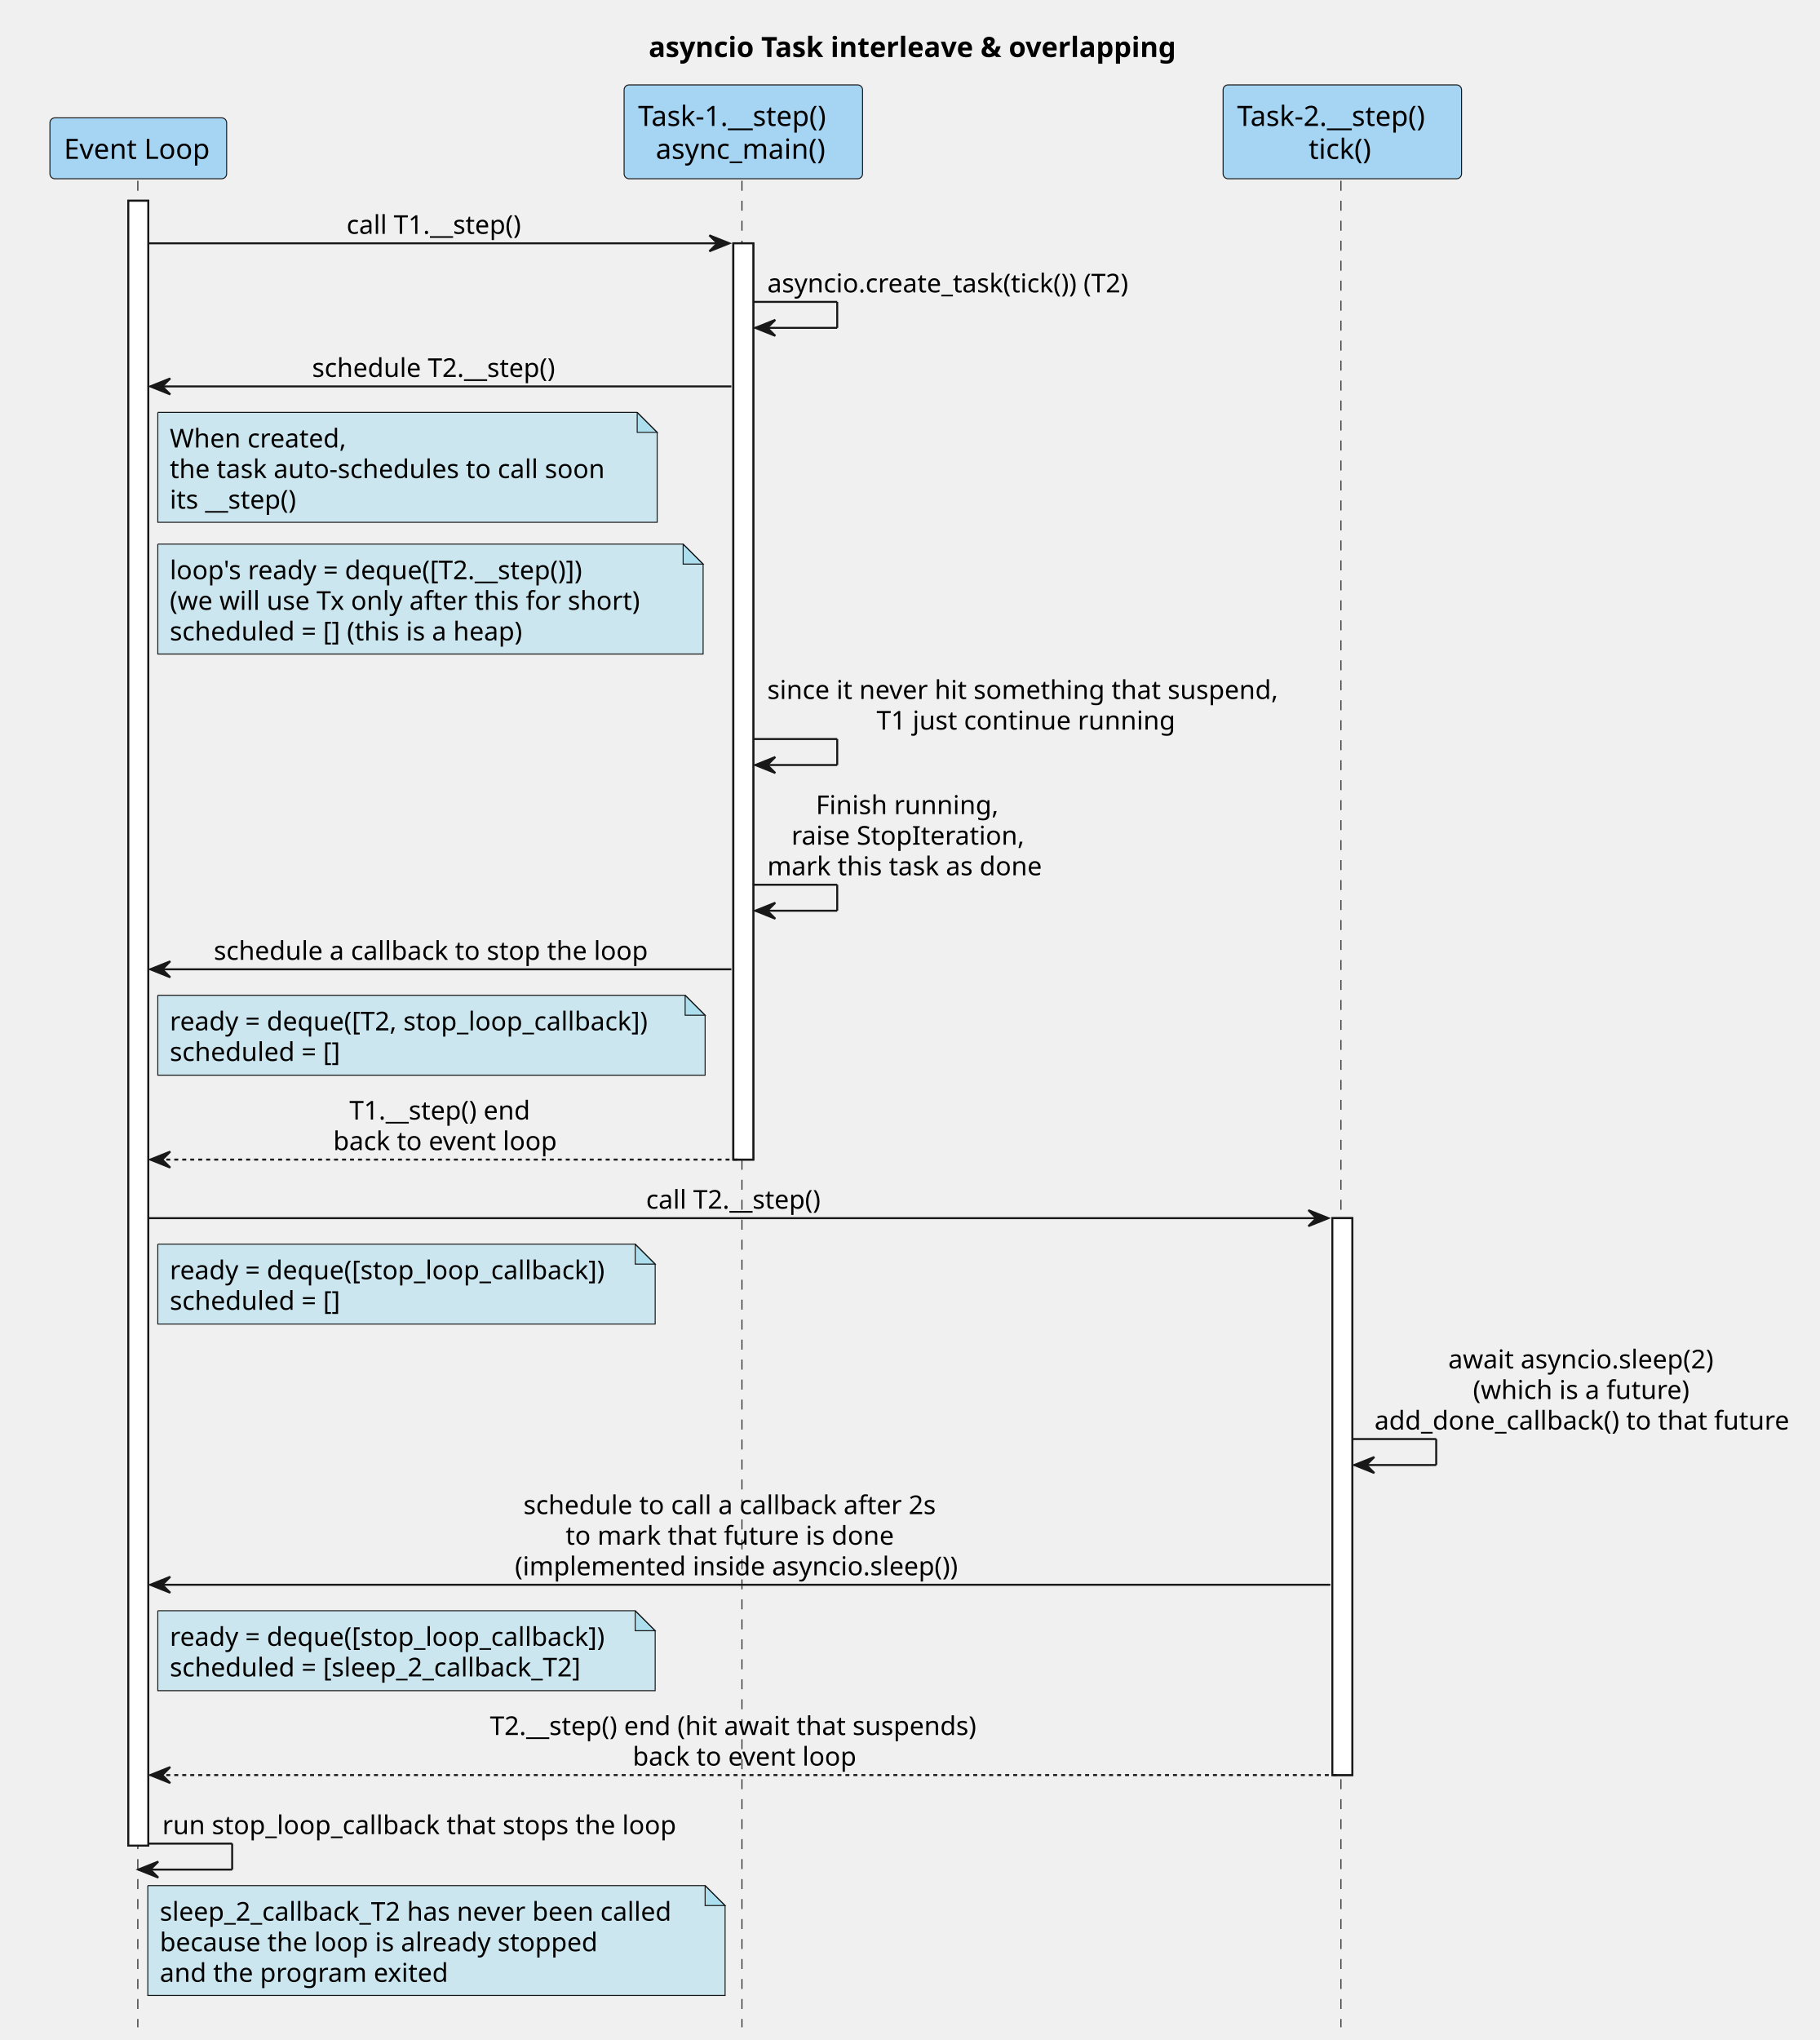
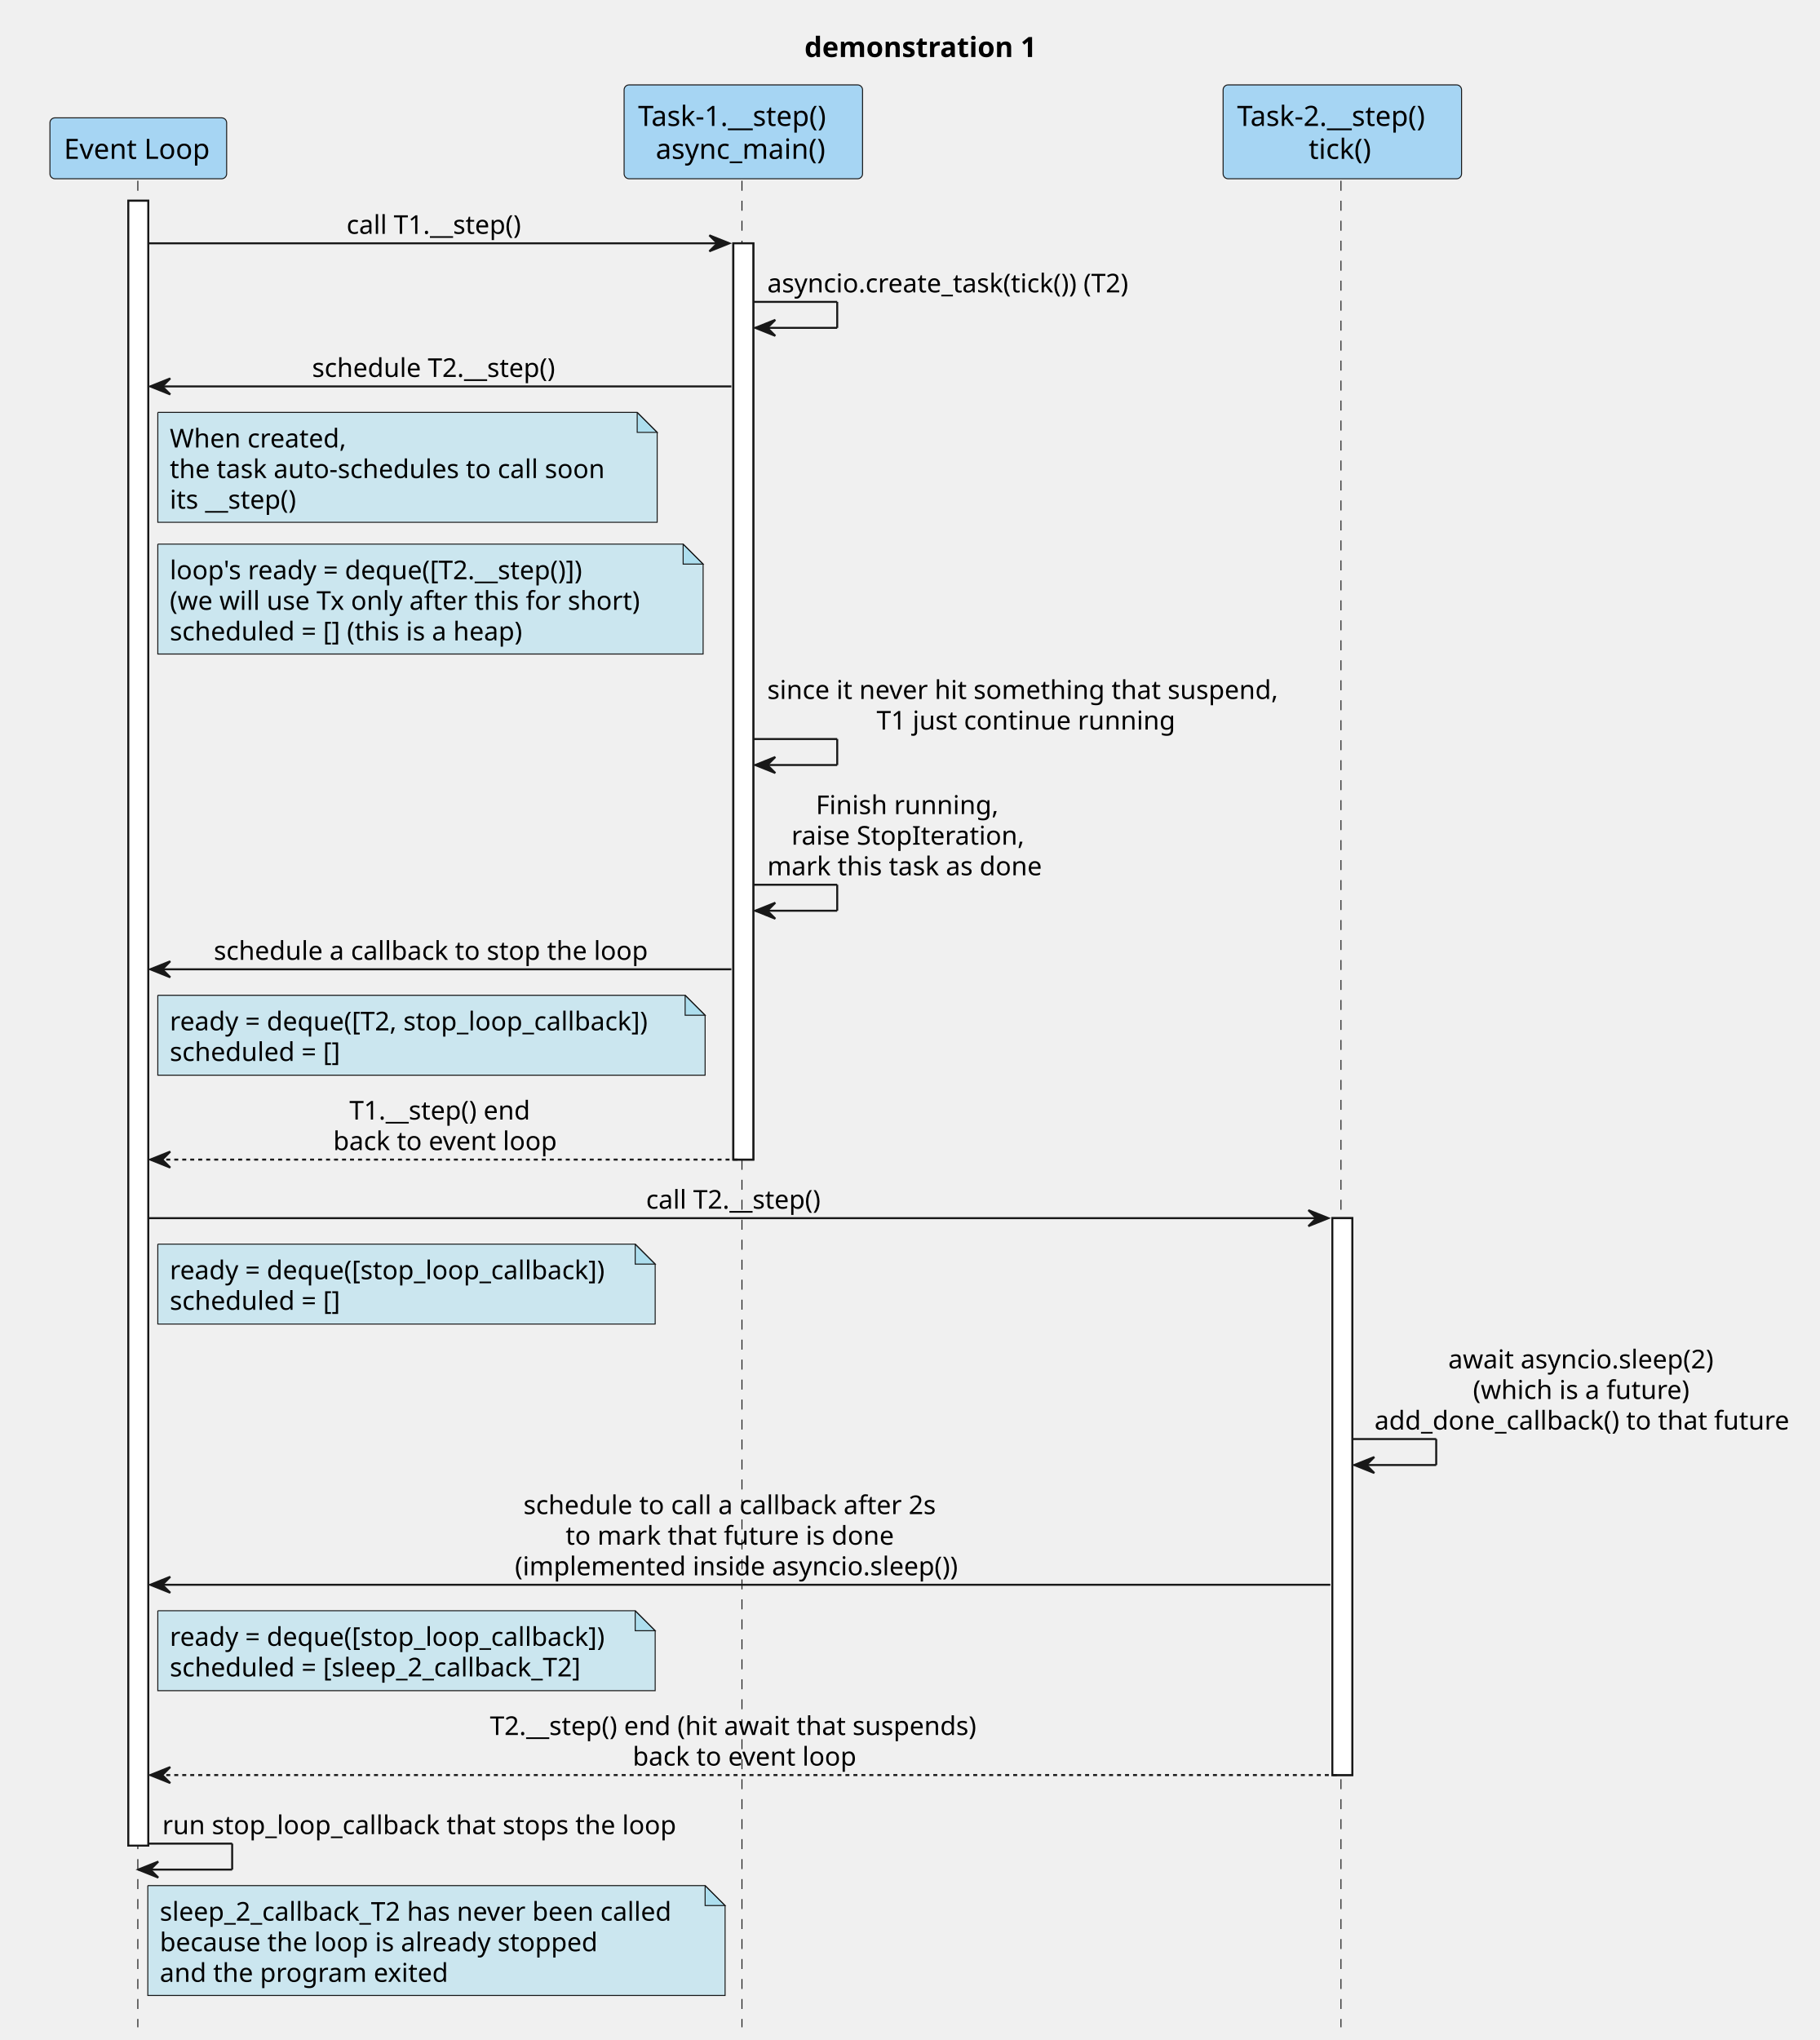
<svg xmlns="http://www.w3.org/2000/svg" contentStyleType="text/css" data-diagram-type="SEQUENCE" height="1021px" preserveAspectRatio="none" style="width:911px;height:1021px;background:#FFFFFF;" version="1.1" viewBox="0 0 911 1021" width="911px" zoomAndPan="magnify">
  <defs />
  <g>
-     <text fill="#000000" font-family="sans-serif" font-size="14" font-weight="bold" lengthAdjust="spacing" textLength="275.611" x="324.729" y="28.535">asyncio Task interleave &amp; overlapping</text>
+     <text fill="#000000" font-family="sans-serif" font-size="14" font-weight="bold" lengthAdjust="spacing" textLength="119.588" x="402.741" y="28.535">demonstration 1</text>
    <g>
      <rect fill="#FFFFFF" height="823.248" style="stroke:#181818;stroke-width:1;" width="10" x="64.232" y="100.465" />
    </g>
    <g>
      <rect fill="#FFFFFF" height="458.59" style="stroke:#181818;stroke-width:1;" width="10" x="367.131" y="121.775" />
    </g>
    <g>
      <rect fill="#FFFFFF" height="278.727" style="stroke:#181818;stroke-width:1;" width="10" x="667.009" y="609.676" />
    </g>
    <g>
      <rect fill="#000000" fill-opacity="0" height="924.18" width="8" x="65.232" y="90.465" />
      <line style="stroke:#181818;stroke-width:0.5;stroke-dasharray:5,5;" x1="69" x2="69" y1="90.465" y2="1014.644" />
    </g>
    <g>
      <rect fill="#000000" fill-opacity="0" height="924.18" width="8" x="368.131" y="90.465" />
      <line style="stroke:#181818;stroke-width:0.5;stroke-dasharray:5,5;" x1="371.443" x2="371.443" y1="90.465" y2="1014.644" />
    </g>
    <g>
      <rect fill="#000000" fill-opacity="0" height="924.18" width="8" x="668.009" y="90.465" />
      <line style="stroke:#181818;stroke-width:0.5;stroke-dasharray:5,5;" x1="671.321" x2="671.321" y1="90.465" y2="1014.644" />
    </g>
    <g class="participant participant-head" data-participant="L">
      <rect fill="#64BEF6" fill-opacity="0.529" height="30.488" rx="2.5" ry="2.5" style="stroke:#181818;stroke-width:0.5;" width="88.464" x="25" y="58.977" />
      <text fill="#000000" font-family="sans-serif" font-size="14" lengthAdjust="spacing" textLength="74.464" x="32" y="79.512">Event Loop</text>
    </g>
    <g class="participant participant-head" data-participant="T1">
      <rect fill="#64BEF6" fill-opacity="0.529" height="46.977" rx="2.5" ry="2.5" style="stroke:#181818;stroke-width:0.5;" width="119.376" x="312.443" y="42.488" />
      <text fill="#000000" font-family="sans-serif" font-size="14" lengthAdjust="spacing" textLength="105.376" x="319.443" y="63.023">Task-1.__step()</text>
      <text fill="#000000" font-family="sans-serif" font-size="14" lengthAdjust="spacing" textLength="87.685" x="328.289" y="79.512">async_main()</text>
    </g>
    <g class="participant participant-head" data-participant="T2">
      <rect fill="#64BEF6" fill-opacity="0.529" height="46.977" rx="2.5" ry="2.5" style="stroke:#181818;stroke-width:0.5;" width="119.376" x="612.321" y="42.488" />
      <text fill="#000000" font-family="sans-serif" font-size="14" lengthAdjust="spacing" textLength="105.376" x="619.321" y="63.023">Task-2.__step()</text>
      <text fill="#000000" font-family="sans-serif" font-size="14" lengthAdjust="spacing" textLength="33.742" x="655.138" y="79.512">tick()</text>
    </g>
    <g>
      <rect fill="#FFFFFF" height="823.248" style="stroke:#181818;stroke-width:1;" width="10" x="64.232" y="100.465" />
    </g>
    <g>
      <rect fill="#FFFFFF" height="458.59" style="stroke:#181818;stroke-width:1;" width="10" x="367.131" y="121.775" />
    </g>
    <g>
      <rect fill="#FFFFFF" height="278.727" style="stroke:#181818;stroke-width:1;" width="10" x="667.009" y="609.676" />
    </g>
    <g class="message" data-participant-1="L" data-participant-2="T1">
      <polygon fill="#181818" points="355.131,117.775,365.131,121.775,355.131,125.775,359.131,121.775" style="stroke:#181818;stroke-width:1;" />
      <line style="stroke:#181818;stroke-width:1;" x1="74.232" x2="361.131" y1="121.775" y2="121.775" />
      <text fill="#000000" font-family="sans-serif" font-size="13" lengthAdjust="spacing" textLength="94.39" x="173.487" y="117.033">call T1.__step()</text>
    </g>
    <g class="message" data-participant-1="T1" data-participant-2="T1">
      <line style="stroke:#181818;stroke-width:1;" x1="377.131" x2="419.131" y1="151.086" y2="151.086" />
      <line style="stroke:#181818;stroke-width:1;" x1="419.131" x2="419.131" y1="151.086" y2="164.086" />
      <line style="stroke:#181818;stroke-width:1;" x1="378.131" x2="419.131" y1="164.086" y2="164.086" />
      <polygon fill="#181818" points="388.131,160.086,378.131,164.086,388.131,168.086,384.131,164.086" style="stroke:#181818;stroke-width:1;" />
      <text fill="#000000" font-family="sans-serif" font-size="13" lengthAdjust="spacing" textLength="191.249" x="384.131" y="146.344">asyncio.create_task(tick()) (T2)</text>
    </g>
    <g class="message" data-participant-1="T1" data-participant-2="L">
      <polygon fill="#181818" points="85.232,189.397,75.232,193.397,85.232,197.397,81.232,193.397" style="stroke:#181818;stroke-width:1;" />
      <line style="stroke:#181818;stroke-width:1;" x1="79.232" x2="366.131" y1="193.397" y2="193.397" />
      <text fill="#000000" font-family="sans-serif" font-size="13" lengthAdjust="spacing" textLength="128.883" x="156.24" y="188.654">schedule T2.__step()</text>
    </g>
    <path d="M79,206.397 L79,261.397 L329,261.397 L329,216.397 L319,206.397 L79,206.397" fill="#3BC2EF" fill-opacity="0.2" style="stroke:#181818;stroke-width:0.5;" />
    <path d="M319,206.397 L319,216.397 L329,216.397 L319,206.397" fill="#3BC2EF" fill-opacity="0.2" style="stroke:#181818;stroke-width:0.5;" />
    <text fill="#000000" font-family="sans-serif" font-size="13" lengthAdjust="spacing" textLength="89.413" x="85" y="223.965">When created,</text>
    <text fill="#000000" font-family="sans-serif" font-size="13" lengthAdjust="spacing" textLength="229.963" x="85" y="239.275">the task auto-schedules to call soon</text>
    <text fill="#000000" font-family="sans-serif" font-size="13" lengthAdjust="spacing" textLength="67.73" x="85" y="254.586">its __step()</text>
    <path d="M79,272.328 L79,327.328 L352,327.328 L352,282.328 L342,272.328 L79,272.328" fill="#3BC2EF" fill-opacity="0.2" style="stroke:#181818;stroke-width:0.5;" />
    <path d="M342,272.328 L342,282.328 L352,282.328 L342,272.328" fill="#3BC2EF" fill-opacity="0.2" style="stroke:#181818;stroke-width:0.5;" />
    <text fill="#000000" font-family="sans-serif" font-size="13" lengthAdjust="spacing" textLength="219.654" x="85" y="289.897">loop's ready = deque([T2.__step()])</text>
    <text fill="#000000" font-family="sans-serif" font-size="13" lengthAdjust="spacing" textLength="248.289" x="85" y="305.207">(we will use Tx only after this for short)</text>
    <text fill="#000000" font-family="sans-serif" font-size="13" lengthAdjust="spacing" textLength="187.503" x="85" y="320.518">scheduled = [] (this is a heap)</text>
    <g class="message" data-participant-1="T1" data-participant-2="T1">
      <line style="stroke:#181818;stroke-width:1;" x1="377.131" x2="419.131" y1="369.881" y2="369.881" />
      <line style="stroke:#181818;stroke-width:1;" x1="419.131" x2="419.131" y1="369.881" y2="382.881" />
      <line style="stroke:#181818;stroke-width:1;" x1="378.131" x2="419.131" y1="382.881" y2="382.881" />
      <polygon fill="#181818" points="388.131,378.881,378.131,382.881,388.131,386.881,384.131,382.881" style="stroke:#181818;stroke-width:1;" />
      <text fill="#000000" font-family="sans-serif" font-size="13" lengthAdjust="spacing" textLength="265.878" x="384.131" y="349.828">since it never hit something that suspend,</text>
      <text fill="#000000" font-family="sans-serif" font-size="13" lengthAdjust="spacing" textLength="156.457" x="438.842" y="365.139">T1 just continue running</text>
    </g>
    <g class="message" data-participant-1="T1" data-participant-2="T1">
      <line style="stroke:#181818;stroke-width:1;" x1="377.131" x2="419.131" y1="442.812" y2="442.812" />
      <line style="stroke:#181818;stroke-width:1;" x1="419.131" x2="419.131" y1="442.812" y2="455.812" />
      <line style="stroke:#181818;stroke-width:1;" x1="378.131" x2="419.131" y1="455.812" y2="455.812" />
      <polygon fill="#181818" points="388.131,451.812,378.131,455.812,388.131,459.812,384.131,455.812" style="stroke:#181818;stroke-width:1;" />
      <text fill="#000000" font-family="sans-serif" font-size="13" lengthAdjust="spacing" textLength="94.929" x="408.443" y="407.449">Finish running,</text>
      <text fill="#000000" font-family="sans-serif" font-size="13" lengthAdjust="spacing" textLength="119.406" x="396.205" y="422.76">raise StopIteration,</text>
      <text fill="#000000" font-family="sans-serif" font-size="13" lengthAdjust="spacing" textLength="143.552" x="384.131" y="438.07">mark this task as done</text>
    </g>
    <g class="message" data-participant-1="T1" data-participant-2="L">
      <polygon fill="#181818" points="85.232,481.123,75.232,485.123,85.232,489.123,81.232,485.123" style="stroke:#181818;stroke-width:1;" />
      <line style="stroke:#181818;stroke-width:1;" x1="79.232" x2="366.131" y1="485.123" y2="485.123" />
      <text fill="#000000" font-family="sans-serif" font-size="13" lengthAdjust="spacing" textLength="227.265" x="107.049" y="480.381">schedule a callback to stop the loop</text>
    </g>
    <path d="M79,498.123 L79,538.123 L353,538.123 L353,508.123 L343,498.123 L79,498.123" fill="#3BC2EF" fill-opacity="0.2" style="stroke:#181818;stroke-width:0.5;" />
    <path d="M343,498.123 L343,508.123 L353,508.123 L343,498.123" fill="#3BC2EF" fill-opacity="0.2" style="stroke:#181818;stroke-width:0.5;" />
    <text fill="#000000" font-family="sans-serif" font-size="13" lengthAdjust="spacing" textLength="253.31" x="85" y="515.691">ready = deque([T2, stop_loop_callback])</text>
    <text fill="#000000" font-family="sans-serif" font-size="13" lengthAdjust="spacing" textLength="91.044" x="85" y="531.002">scheduled = []</text>
    <g class="message" data-participant-1="T1" data-participant-2="L">
      <polygon fill="#181818" points="85.232,576.365,75.232,580.365,85.232,584.365,81.232,580.365" style="stroke:#181818;stroke-width:1;" />
      <line style="stroke:#181818;stroke-width:1;stroke-dasharray:2,2;" x1="79.232" x2="371.131" y1="580.365" y2="580.365" />
      <text fill="#000000" font-family="sans-serif" font-size="13" lengthAdjust="spacing" textLength="96.529" x="174.917" y="560.312">T1.__step() end</text>
      <text fill="#000000" font-family="sans-serif" font-size="13" lengthAdjust="spacing" textLength="116.86" x="166.808" y="575.623">back to event loop</text>
    </g>
    <g class="message" data-participant-1="L" data-participant-2="T2">
      <polygon fill="#181818" points="655.009,605.676,665.009,609.676,655.009,613.676,659.009,609.676" style="stroke:#181818;stroke-width:1;" />
      <line style="stroke:#181818;stroke-width:1;" x1="74.232" x2="661.009" y1="609.676" y2="609.676" />
      <text fill="#000000" font-family="sans-serif" font-size="13" lengthAdjust="spacing" textLength="94.39" x="323.426" y="604.934">call T2.__step()</text>
    </g>
    <path d="M79,622.676 L79,662.676 L328,662.676 L328,632.676 L318,622.676 L79,622.676" fill="#3BC2EF" fill-opacity="0.2" style="stroke:#181818;stroke-width:0.5;" />
    <path d="M318,622.676 L318,632.676 L328,632.676 L318,622.676" fill="#3BC2EF" fill-opacity="0.2" style="stroke:#181818;stroke-width:0.5;" />
    <text fill="#000000" font-family="sans-serif" font-size="13" lengthAdjust="spacing" textLength="228.643" x="85" y="640.244">ready = deque([stop_loop_callback])</text>
    <text fill="#000000" font-family="sans-serif" font-size="13" lengthAdjust="spacing" textLength="91.044" x="85" y="655.555">scheduled = []</text>
    <g class="message" data-participant-1="T2" data-participant-2="T2">
      <line style="stroke:#181818;stroke-width:1;" x1="677.009" x2="719.009" y1="720.229" y2="720.229" />
      <line style="stroke:#181818;stroke-width:1;" x1="719.009" x2="719.009" y1="720.229" y2="733.229" />
      <line style="stroke:#181818;stroke-width:1;" x1="678.009" x2="719.009" y1="733.229" y2="733.229" />
      <polygon fill="#181818" points="688.009,729.229,678.009,733.229,688.009,737.229,684.009,733.229" style="stroke:#181818;stroke-width:1;" />
      <text fill="#000000" font-family="sans-serif" font-size="13" lengthAdjust="spacing" textLength="138.017" x="725.031" y="684.865">await asyncio.sleep(2)</text>
      <text fill="#000000" font-family="sans-serif" font-size="13" lengthAdjust="spacing" textLength="113.268" x="737.406" y="700.176">(which is a future)</text>
      <text fill="#000000" font-family="sans-serif" font-size="13" lengthAdjust="spacing" textLength="215.947" x="688.123" y="715.486">add_done_callback() to that future</text>
    </g>
    <g class="message" data-participant-1="T2" data-participant-2="L">
      <polygon fill="#181818" points="85.232,789.16,75.232,793.16,85.232,797.16,81.232,793.16" style="stroke:#181818;stroke-width:1;" />
      <line style="stroke:#181818;stroke-width:1;" x1="79.232" x2="666.009" y1="793.16" y2="793.16" />
      <text fill="#000000" font-family="sans-serif" font-size="13" lengthAdjust="spacing" textLength="217.109" x="262.066" y="757.797">schedule to call a callback after 2s</text>
      <text fill="#000000" font-family="sans-serif" font-size="13" lengthAdjust="spacing" textLength="170.822" x="283.153" y="773.107">to mark that future is done</text>
      <text fill="#000000" font-family="sans-serif" font-size="13" lengthAdjust="spacing" textLength="229.817" x="257.769" y="788.418">(implemented inside asyncio.sleep())</text>
    </g>
    <path d="M79,806.16 L79,846.16 L328,846.16 L328,816.16 L318,806.16 L79,806.16" fill="#3BC2EF" fill-opacity="0.2" style="stroke:#181818;stroke-width:0.5;" />
    <path d="M318,806.16 L318,816.16 L328,816.16 L318,806.16" fill="#3BC2EF" fill-opacity="0.2" style="stroke:#181818;stroke-width:0.5;" />
    <text fill="#000000" font-family="sans-serif" font-size="13" lengthAdjust="spacing" textLength="228.643" x="85" y="823.729">ready = deque([stop_loop_callback])</text>
    <text fill="#000000" font-family="sans-serif" font-size="13" lengthAdjust="spacing" textLength="219.229" x="85" y="839.039">scheduled = [sleep_2_callback_T2]</text>
    <g class="message" data-participant-1="T2" data-participant-2="L">
      <polygon fill="#181818" points="85.232,884.402,75.232,888.402,85.232,892.402,81.232,888.402" style="stroke:#181818;stroke-width:1;" />
      <line style="stroke:#181818;stroke-width:1;stroke-dasharray:2,2;" x1="79.232" x2="671.009" y1="888.402" y2="888.402" />
      <text fill="#000000" font-family="sans-serif" font-size="13" lengthAdjust="spacing" textLength="255.715" x="245.263" y="868.35">T2.__step() end (hit await that suspends)</text>
      <text fill="#000000" font-family="sans-serif" font-size="13" lengthAdjust="spacing" textLength="116.86" x="316.747" y="883.66">back to event loop</text>
    </g>
    <g class="message" data-participant-1="L" data-participant-2="L">
      <line style="stroke:#181818;stroke-width:1;" x1="74.232" x2="116.232" y1="922.713" y2="922.713" />
      <line style="stroke:#181818;stroke-width:1;" x1="116.232" x2="116.232" y1="922.713" y2="935.713" />
      <line style="stroke:#181818;stroke-width:1;" x1="69.232" x2="116.232" y1="935.713" y2="935.713" />
      <polygon fill="#181818" points="79.232,931.713,69.232,935.713,79.232,939.713,75.232,935.713" style="stroke:#181818;stroke-width:1;" />
      <text fill="#000000" font-family="sans-serif" font-size="13" lengthAdjust="spacing" textLength="268.899" x="81.232" y="917.971">run stop_loop_callback that stops the loop</text>
    </g>
    <path d="M74,943.713 L74,998.713 L363,998.713 L363,953.713 L353,943.713 L74,943.713" fill="#3BC2EF" fill-opacity="0.2" style="stroke:#181818;stroke-width:0.5;" />
    <path d="M353,943.713 L353,953.713 L363,953.713 L353,943.713" fill="#3BC2EF" fill-opacity="0.2" style="stroke:#181818;stroke-width:0.5;" />
    <text fill="#000000" font-family="sans-serif" font-size="13" lengthAdjust="spacing" textLength="268.627" x="80" y="961.281">sleep_2_callback_T2 has never been called</text>
    <text fill="#000000" font-family="sans-serif" font-size="13" lengthAdjust="spacing" textLength="227.151" x="80" y="976.592">because the loop is already stopped</text>
    <text fill="#000000" font-family="sans-serif" font-size="13" lengthAdjust="spacing" textLength="149.43" x="80" y="991.902">and the program exited</text>
  </g>
</svg>
